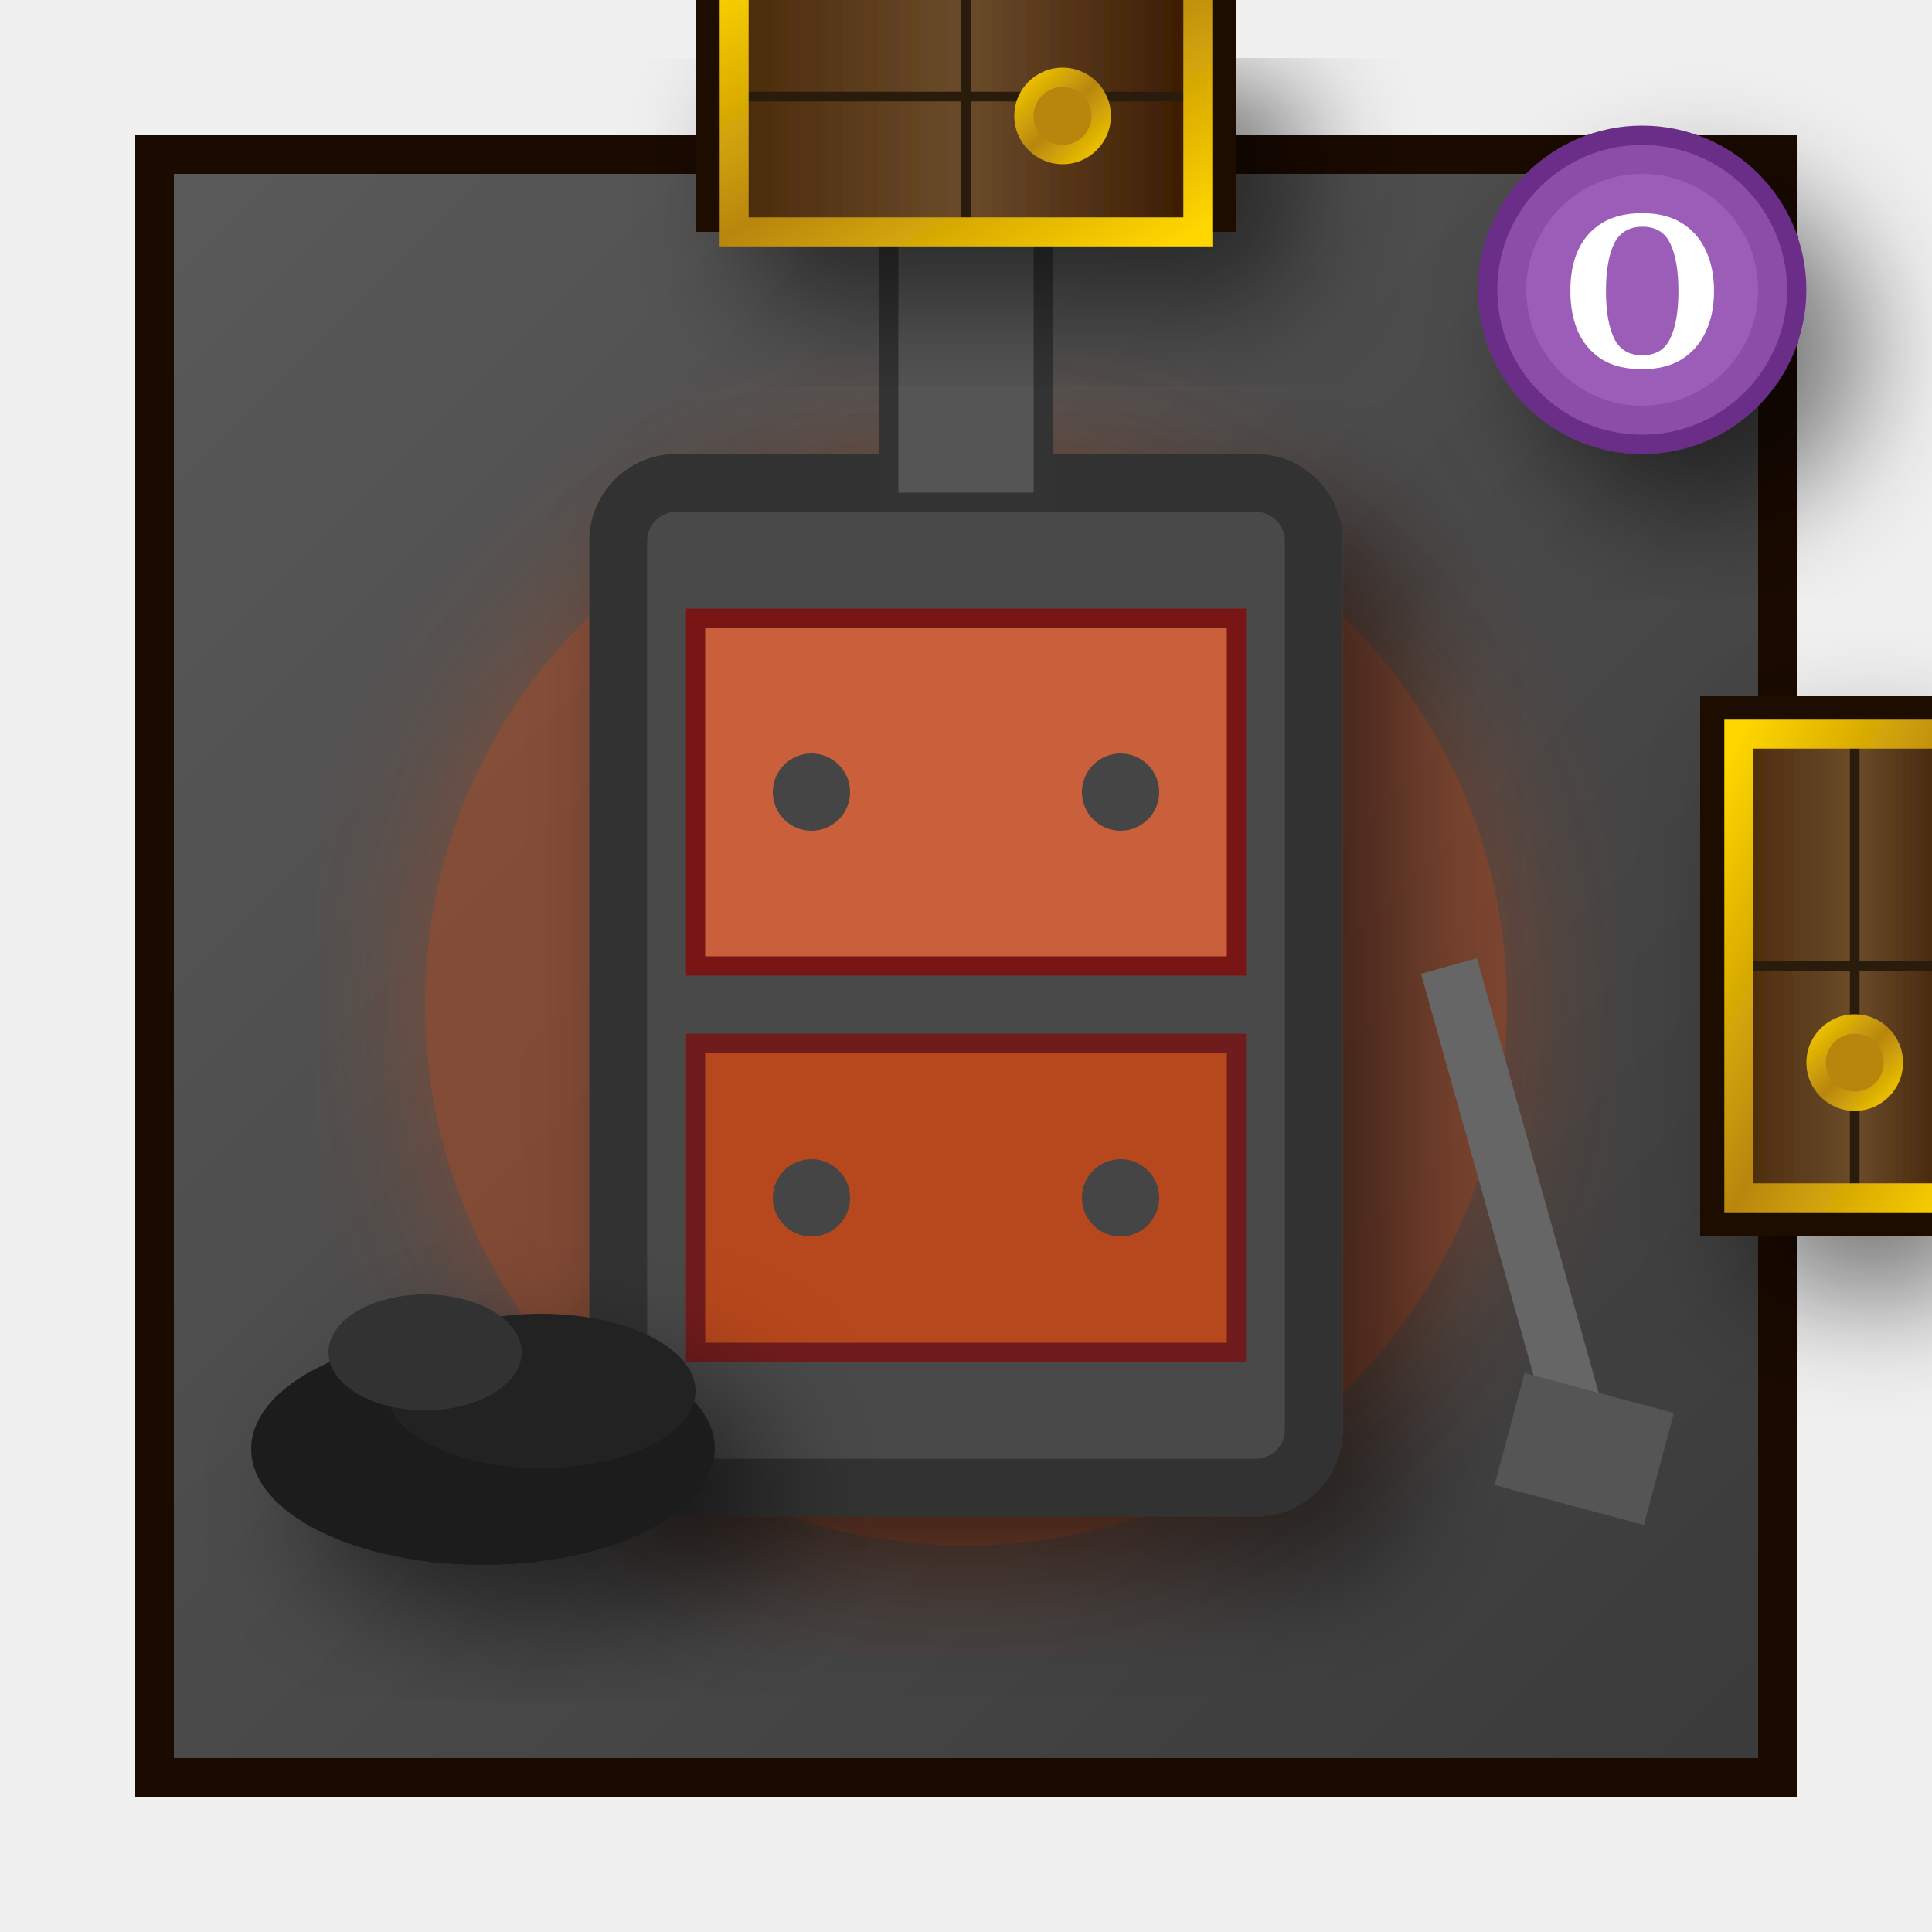
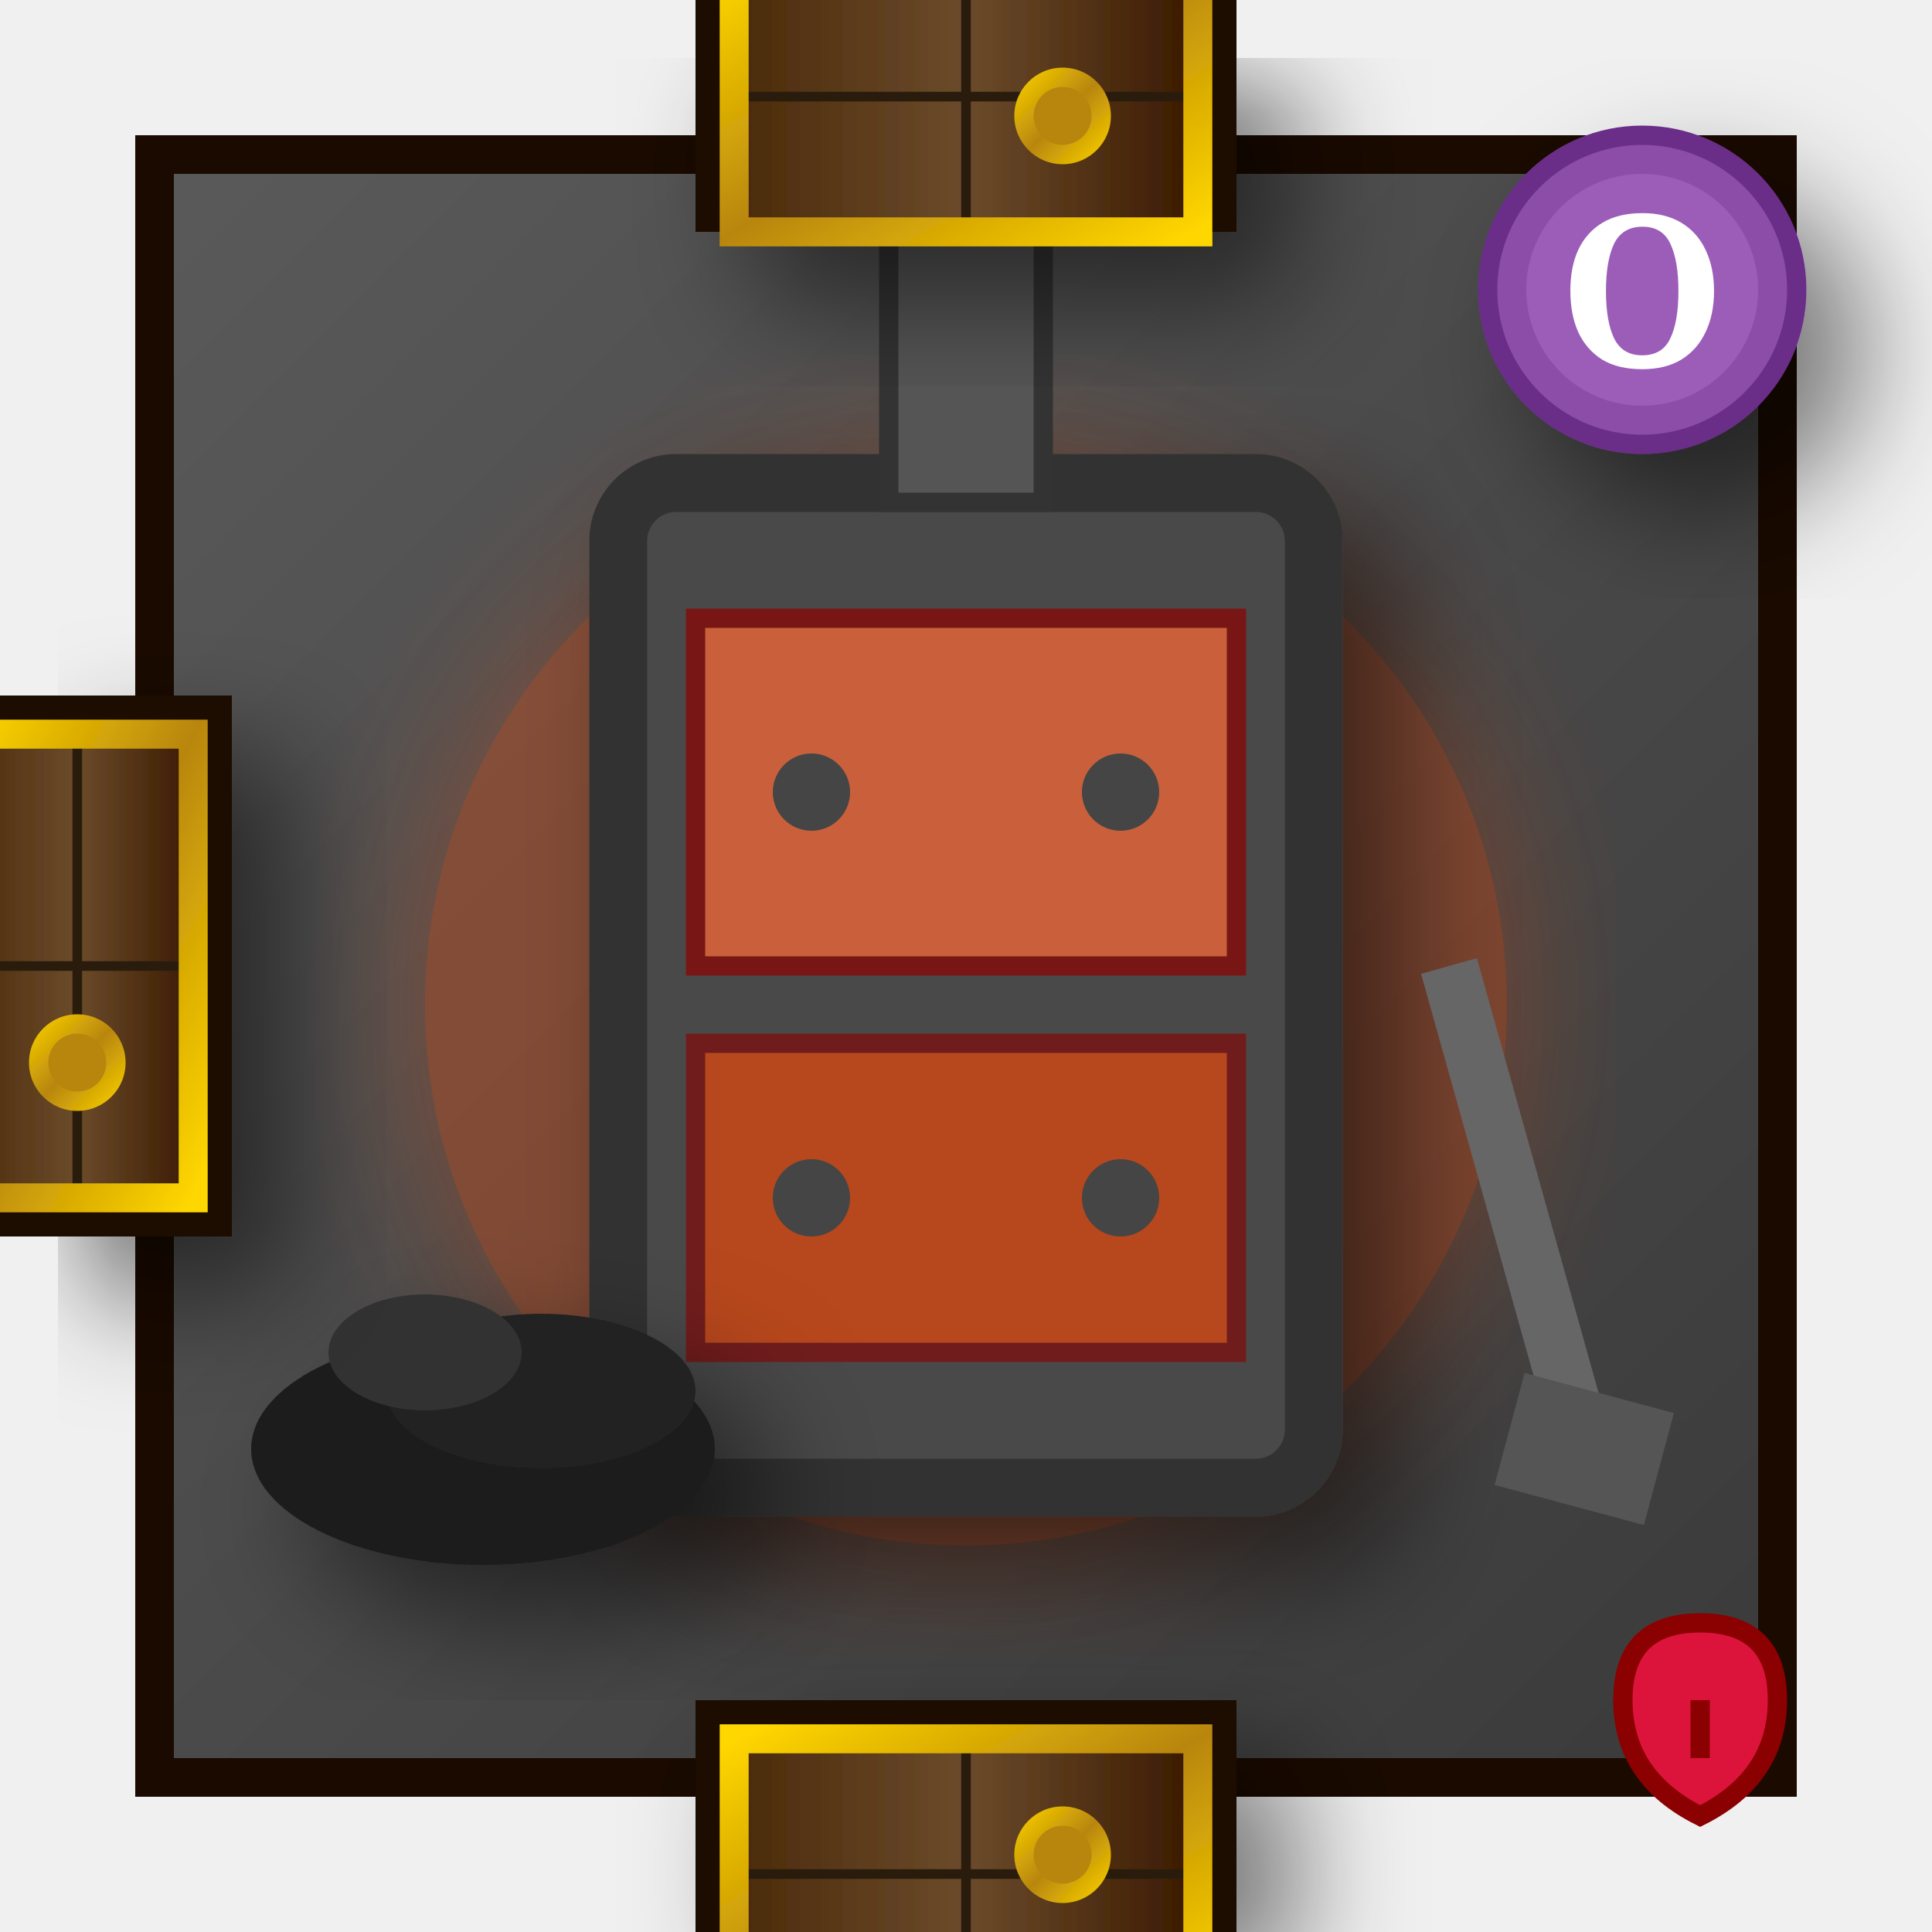
<svg xmlns="http://www.w3.org/2000/svg" viewBox="0 0 100 100" width="400" height="400">
  <defs>
    <linearGradient id="floorGrad" x1="0%" y1="0%" x2="100%" y2="100%">
      <stop offset="0%" style="stop-color:#5A5A5A" />
      <stop offset="100%" style="stop-color:#3A3A3A" />
    </linearGradient>
    <linearGradient id="doorWood" x1="0%" y1="0%" x2="100%" y2="0%">
      <stop offset="0%" style="stop-color:#4A2A0A" />
      <stop offset="50%" style="stop-color:#6B4B2B" />
      <stop offset="100%" style="stop-color:#3A1A00" />
    </linearGradient>
    <linearGradient id="goldTrim" x1="0%" y1="0%" x2="100%" y2="100%">
      <stop offset="0%" style="stop-color:#FFD700" />
      <stop offset="50%" style="stop-color:#B8860B" />
      <stop offset="100%" style="stop-color:#FFD700" />
    </linearGradient>
    <filter id="softShadow" x="-50%" y="-50%" width="200%" height="200%">
      <feGaussianBlur in="SourceAlpha" stdDeviation="3" />
      <feOffset dx="3" dy="3" result="offsetblur" />
      <feComponentTransfer>
        <feFuncA type="linear" slope="0.5" />
      </feComponentTransfer>
      <feMerge>
        <feMergeNode />
        <feMergeNode in="SourceGraphic" />
      </feMerge>
    </filter>
    <filter id="glow">
      <feGaussianBlur in="SourceGraphic" stdDeviation="4" result="blur" />
      <feMerge>
        <feMergeNode in="blur" />
        <feMergeNode in="SourceGraphic" />
      </feMerge>
    </filter>
  </defs>
  <rect x="8" y="8" width="84" height="84" fill="url(#floorGrad)" stroke="#1A0A00" stroke-width="2" />
  <circle cx="50" cy="52" r="28" fill="#FF4500" opacity="0.3" filter="url(#glow)" />
  <g filter="url(#softShadow)">
    <rect x="32" y="25" width="36" height="52" fill="#4A4A4A" stroke="#333" stroke-width="3" rx="3" />
    <rect x="36" y="32" width="28" height="18" fill="#FF6B35" opacity="0.7" stroke="#8B0000" stroke-width="1" />
    <rect x="36" y="54" width="28" height="16" fill="#FF4500" opacity="0.6" stroke="#8B0000" stroke-width="1" />
    <circle cx="42" cy="41" r="2" fill="#444" />
    <circle cx="58" cy="41" r="2" fill="#444" />
    <circle cx="42" cy="62" r="2" fill="#444" />
    <circle cx="58" cy="62" r="2" fill="#444" />
  </g>
  <g filter="url(#softShadow)">
    <ellipse cx="25" cy="75" rx="12" ry="6" fill="#1A1A1A" />
    <ellipse cx="28" cy="72" rx="8" ry="4" fill="#222" />
    <ellipse cx="22" cy="70" rx="5" ry="3" fill="#333" />
  </g>
  <line x1="75" y1="50" x2="82" y2="75" stroke="#666" stroke-width="3" />
  <rect x="78" y="72" width="8" height="6" fill="#555" transform="rotate(15 82 75)" />
  <rect x="46" y="8" width="8" height="18" fill="#555" stroke="#333" stroke-width="1" />
  <ellipse cx="50" cy="26" r="6" fill="#666" opacity="0.5" />
  <g filter="url(#softShadow)">
    <rect x="36" y="-4" width="28" height="16" fill="#1A0A00" />
    <rect x="38" y="-2" width="24" height="14" fill="url(#doorWood)" />
    <line x1="50" y1="-2" x2="50" y2="12" stroke="#2A1A0A" stroke-width="0.5" />
    <line x1="38" y1="5" x2="62" y2="5" stroke="#2A1A0A" stroke-width="0.5" />
    <rect x="38" y="-2" width="24" height="14" fill="none" stroke="url(#goldTrim)" stroke-width="1.5" />
    <circle cx="55" cy="6" r="2.5" fill="url(#goldTrim)" />
    <circle cx="55" cy="6" r="1.5" fill="#B8860B" />
  </g>
  <g filter="url(#softShadow)">
-     <rect x="88" y="36" width="16" height="28" fill="#1A0A00" />
-     <rect x="90" y="38" width="12" height="24" fill="url(#doorWood)" />
-     <line x1="90" y1="50" x2="102" y2="50" stroke="#2A1A0A" stroke-width="0.5" />
-     <line x1="96" y1="38" x2="96" y2="62" stroke="#2A1A0A" stroke-width="0.5" />
-     <rect x="90" y="38" width="12" height="24" fill="none" stroke="url(#goldTrim)" stroke-width="1.5" />
-     <circle cx="96" cy="55" r="2.5" fill="url(#goldTrim)" />
-     <circle cx="96" cy="55" r="1.5" fill="#B8860B" />
+     <rect x="36" y="88" width="28" height="16" fill="#1A0A00" />
+     <rect x="38" y="90" width="24" height="14" fill="url(#doorWood)" />
+     <line x1="50" y1="90" x2="50" y2="104" stroke="#2A1A0A" stroke-width="0.5" />
+     <line x1="38" y1="97" x2="62" y2="97" stroke="#2A1A0A" stroke-width="0.5" />
+     <rect x="38" y="90" width="24" height="14" fill="none" stroke="url(#goldTrim)" stroke-width="1.5" />
+     <circle cx="55" cy="96" r="2.5" fill="url(#goldTrim)" />
+     <circle cx="55" cy="96" r="1.5" fill="#B8860B" />
+   </g>
+   <g filter="url(#softShadow)">
+     <rect x="-4" y="36" width="16" height="28" fill="#1A0A00" />
+     <rect x="-2" y="38" width="12" height="24" fill="url(#doorWood)" />
+     <line x1="-2" y1="50" x2="10" y2="50" stroke="#2A1A0A" stroke-width="0.5" />
+     <line x1="4" y1="38" x2="4" y2="62" stroke="#2A1A0A" stroke-width="0.5" />
+     <rect x="-2" y="38" width="12" height="24" fill="none" stroke="url(#goldTrim)" stroke-width="1.5" />
+     <circle cx="4" cy="55" r="2.5" fill="url(#goldTrim)" />
+     <circle cx="4" cy="55" r="1.5" fill="#B8860B" />
  </g>
  <g filter="url(#softShadow)">
    <circle cx="85" cy="15" r="8" fill="#8B4DA8" stroke="#6B2D88" stroke-width="1" />
    <circle cx="85" cy="15" r="6" fill="#AB6DC8" opacity="0.5" />
    <text x="85" y="19" text-anchor="middle" font-size="11" fill="#FFF" font-weight="bold" font-family="serif">O</text>
  </g>
+   <g transform="translate(82, 82)">
+     <path d="M6,2 Q10,2 10,6 Q10,10 6,12 Q2,10 2,6 Q2,2 6,2" fill="#DC143C" stroke="#8B0000" stroke-width="1" />
+     <line x1="6" y1="6" x2="6" y2="9" stroke="#8B0000" stroke-width="1" />
+   </g>
</svg>
